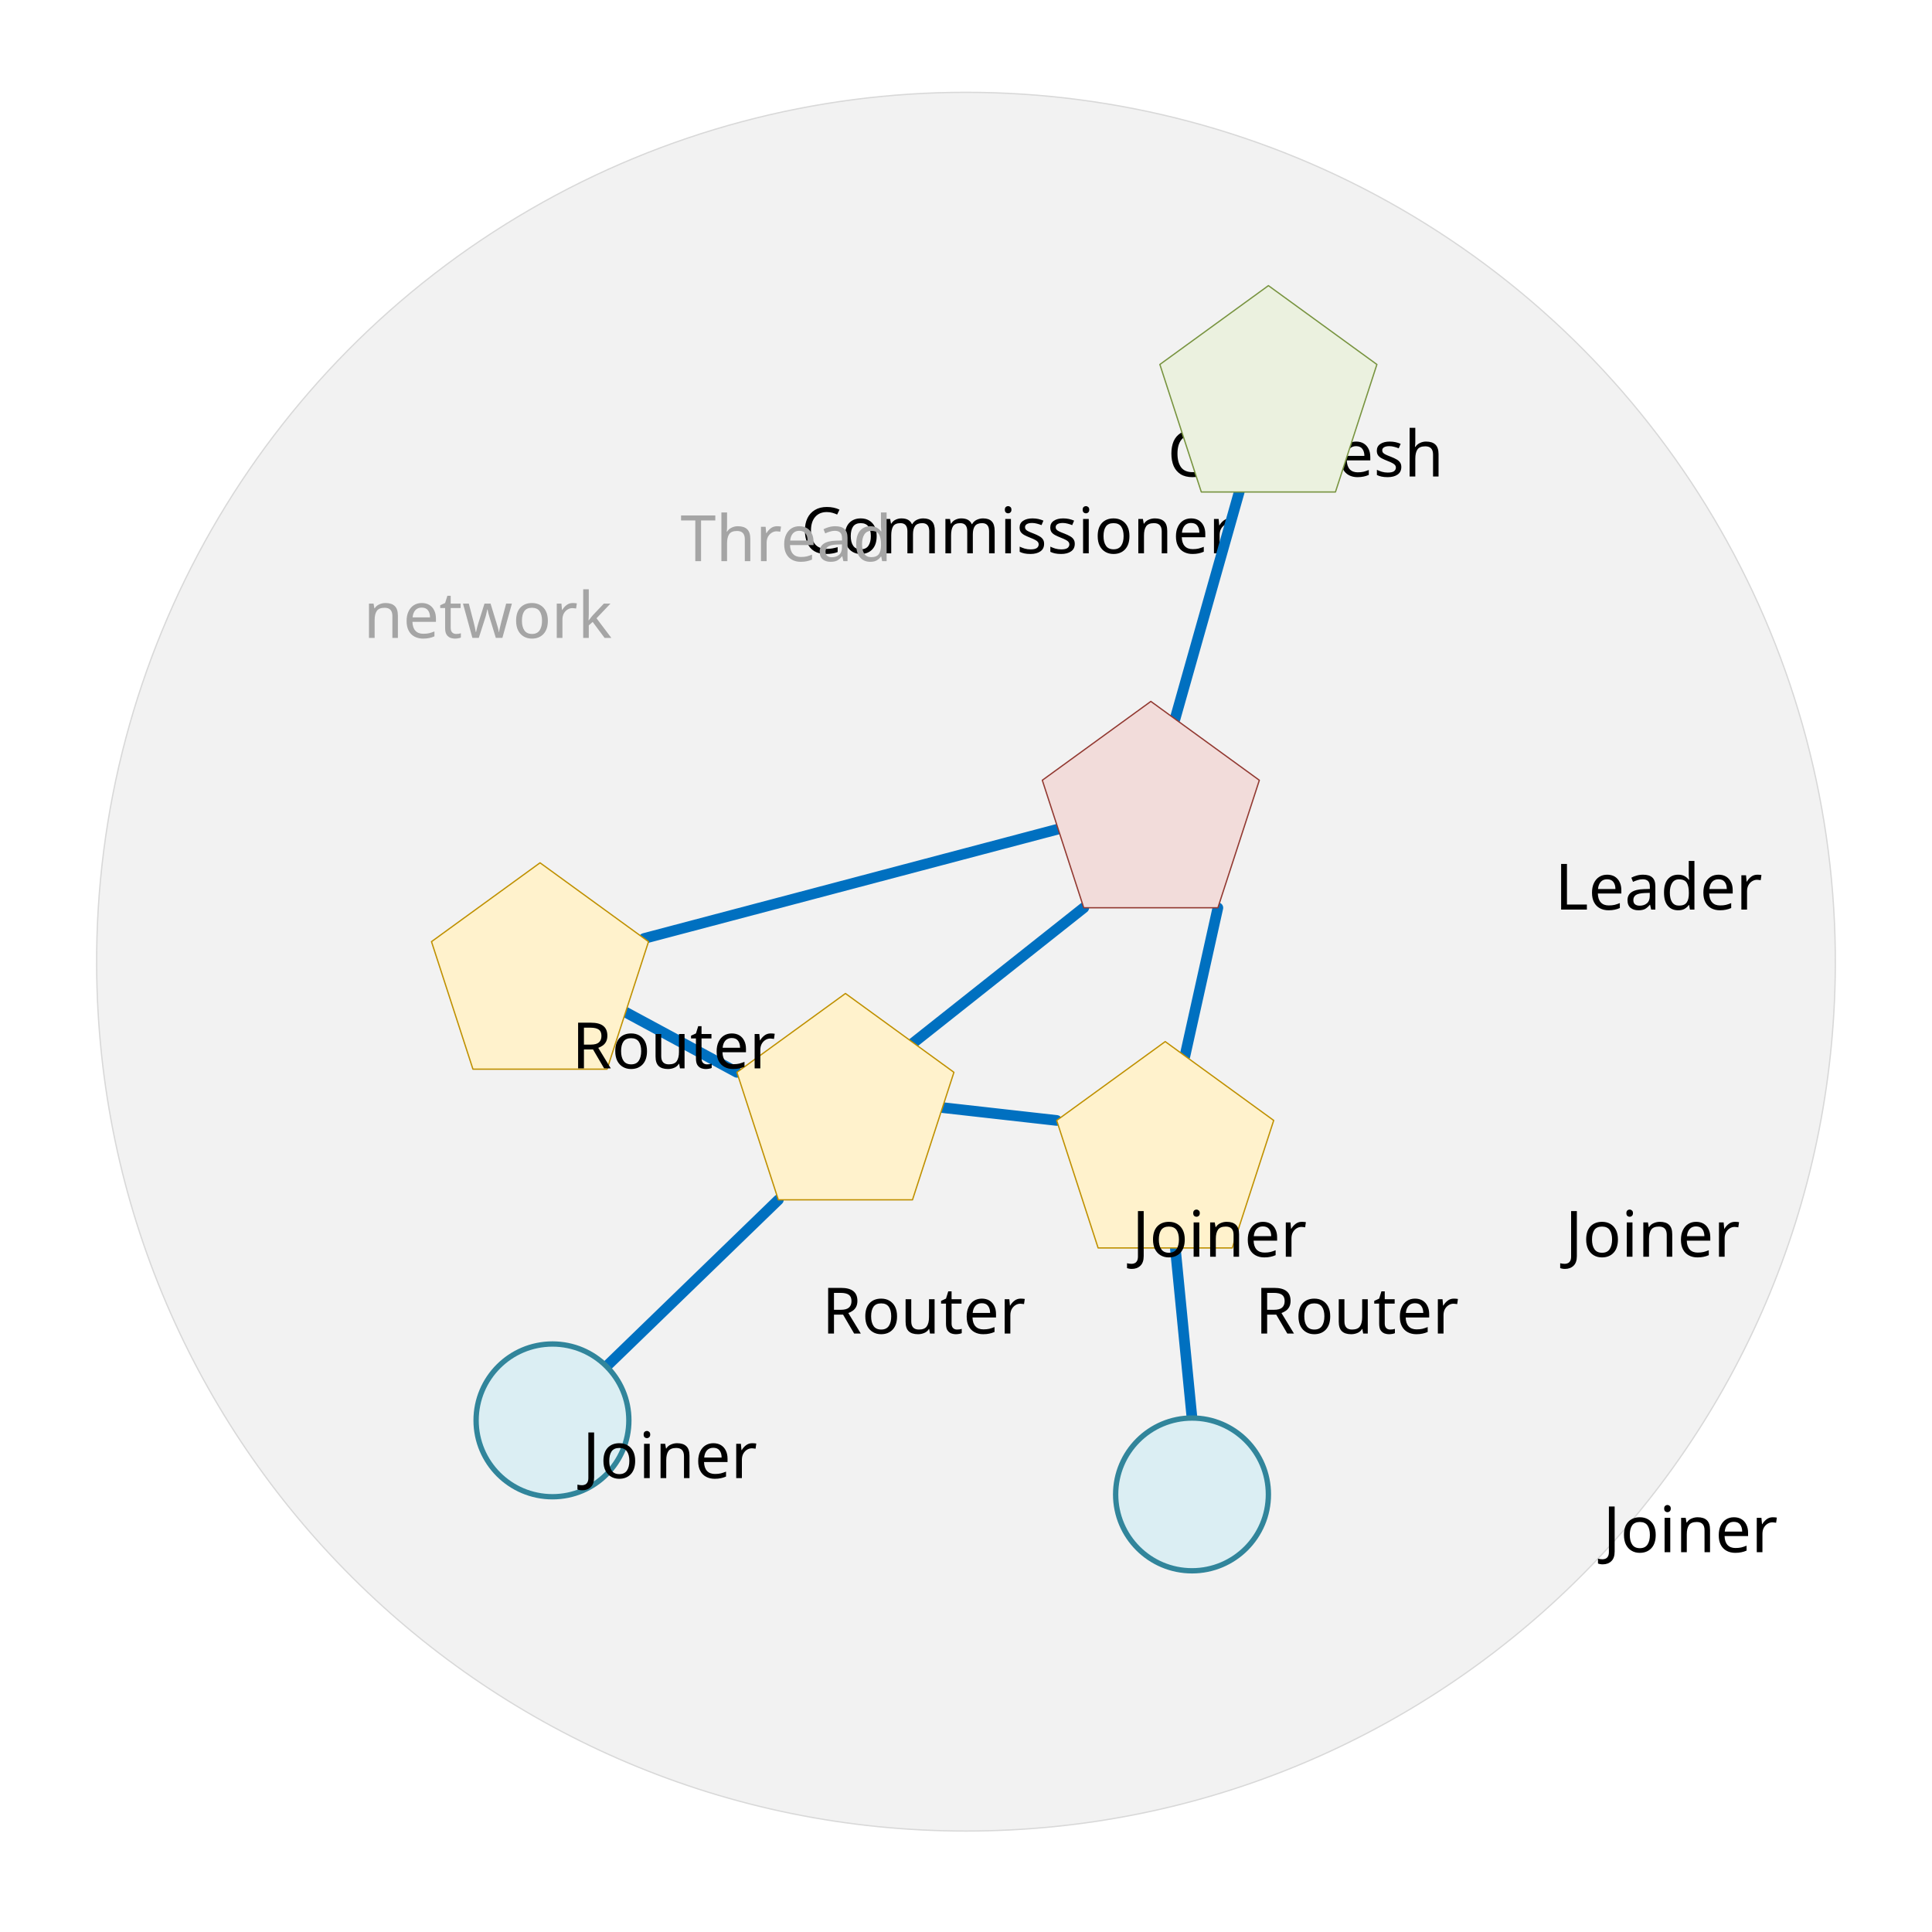
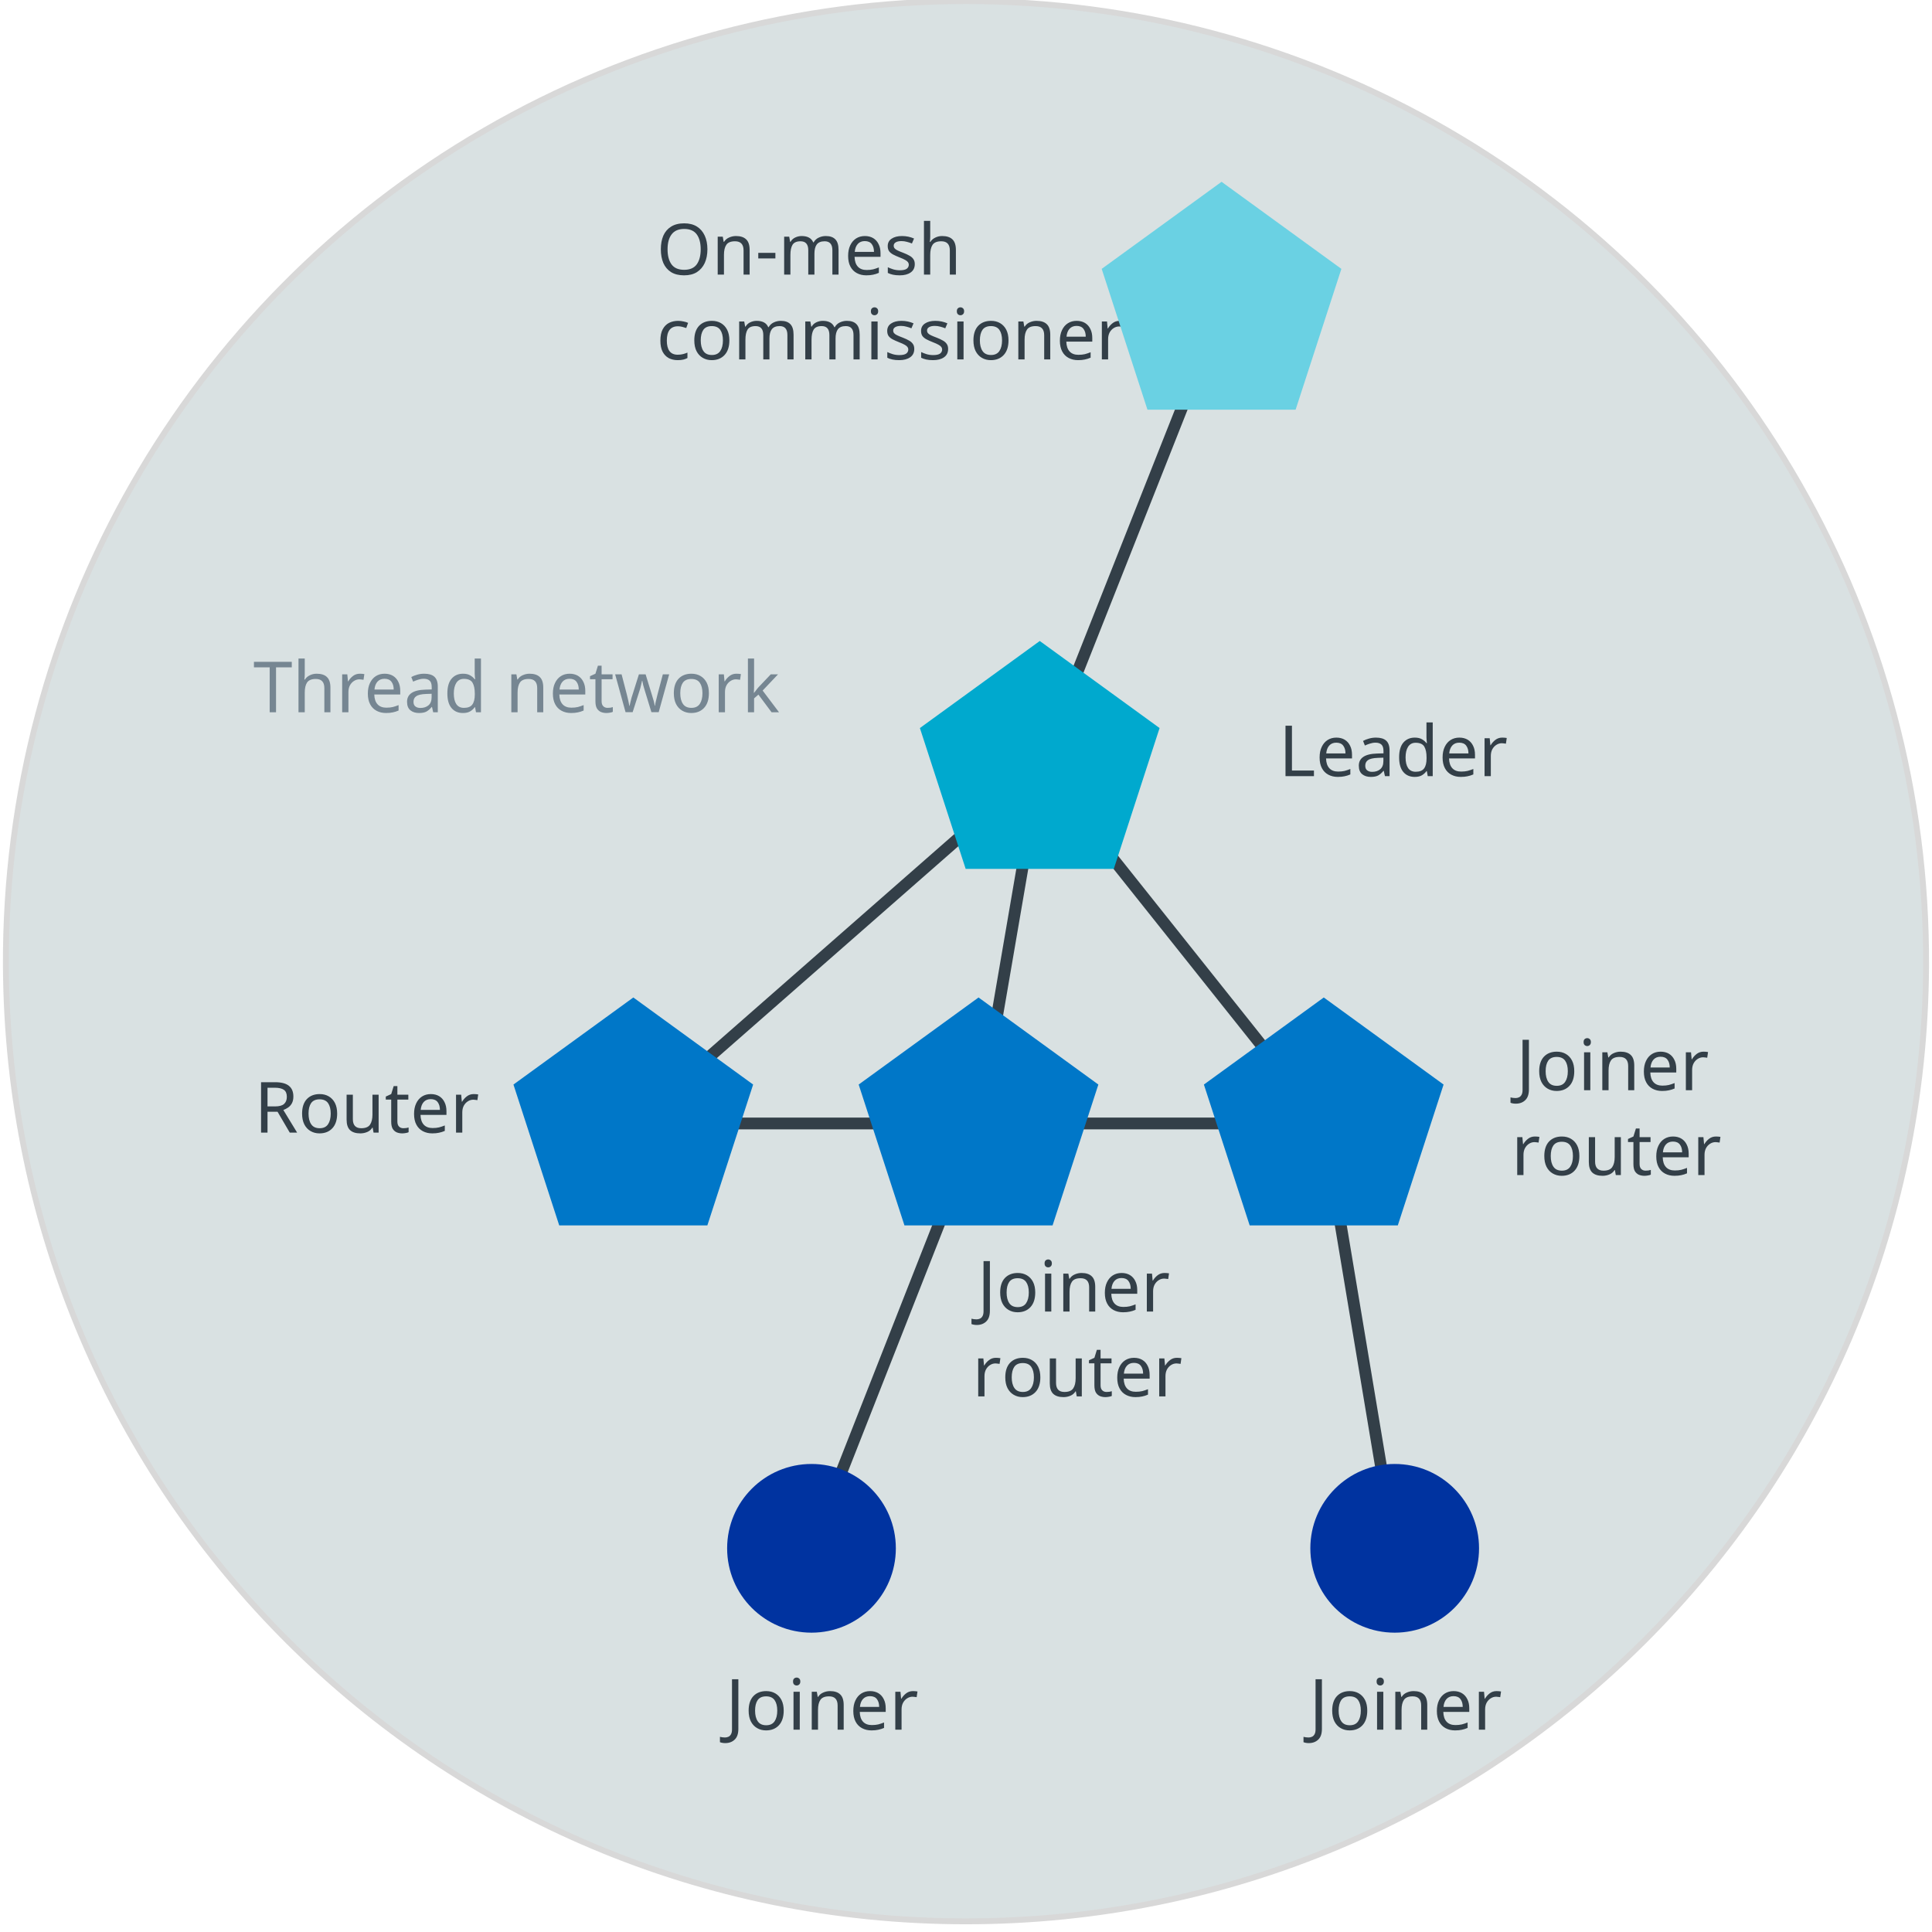
- <svg xmlns="http://www.w3.org/2000/svg" xmlns:ns1="http://schemas.microsoft.com/visio/2003/SVGExtensions/" width="5.031in" height="5.031in" viewBox="0 0 362.224 362.224" xml:space="preserve" color-interpolation-filters="sRGB" class="st11">
-   <ns1:documentProperties ns1:langID="1033" ns1:metric="true" ns1:viewMarkup="false">
-     <ns1:userDefs>
-       <ns1:ud ns1:nameU="msvNoAutoConnect" ns1:val="VT0(1):26" />
-     </ns1:userDefs>
-   </ns1:documentProperties>
+ <svg xmlns="http://www.w3.org/2000/svg" width="4.555in" height="4.555in" viewBox="0 0 327.984 327.984" xml:space="preserve" color-interpolation-filters="sRGB" class="st11">
  <style type="text/css">
	
- 		.st1 {fill:#f2f2f2;stroke:#d8d8d8;stroke-linecap:round;stroke-linejoin:round;stroke-width:0.24}
- 		.st2 {stroke:#0070c0;stroke-linecap:round;stroke-linejoin:round;stroke-width:2}
- 		.st3 {fill:#dbeef3;stroke:#31859b;stroke-linecap:round;stroke-linejoin:round;stroke-width:1}
- 		.st4 {fill:none;stroke:none;stroke-linecap:round;stroke-linejoin:round;stroke-width:0.75}
- 		.st5 {fill:#000000;font-family:Calibri;font-size:1em}
- 		.st6 {font-size:1em}
- 		.st7 {fill:#f2dcda;stroke:#923931;stroke-linecap:round;stroke-linejoin:round;stroke-width:0.24}
- 		.st8 {fill:#fff2cc;stroke:#bf9000;stroke-linecap:round;stroke-linejoin:round;stroke-width:0.24}
- 		.st9 {fill:#ebf1df;stroke:#789440;stroke-linecap:round;stroke-linejoin:round;stroke-width:0.24}
- 		.st10 {fill:#a5a5a5;font-family:Calibri;font-size:1em}
+ 		.st1 {fill:#d9e1e2;stroke:#d8d8d8;stroke-width:1}
+ 		.st2 {stroke:#333f48;stroke-linecap:butt;stroke-width:2}
+ 		.st3 {fill:none;stroke:none;stroke-width:1}
+ 		.st4 {fill:#768692;font-family:Calibri;font-size:1em}
+ 		.st5 {fill:#0033a0;stroke:none;stroke-width:1}
+ 		.st6 {fill:#333f48;font-family:Calibri;font-size:1em}
+ 		.st7 {fill:#0077c8;stroke:none;stroke-width:1}
+ 		.st8 {font-size:1em}
+ 		.st9 {fill:#00a9ce;stroke:none;stroke-width:1}
+ 		.st10 {fill:#6ad1e3;stroke:none;stroke-width:1}
		.st11 {fill:none;fill-rule:evenodd;font-size:12px;overflow:visible;stroke-linecap:square;stroke-miterlimit:3}
	
	</style>
-   <g ns1:mID="0" ns1:index="1" ns1:groupContext="foregroundPage">
-     <ns1:pageProperties ns1:drawingScale="0.0393701" ns1:pageScale="0.0393701" ns1:drawingUnits="24" ns1:shadowOffsetX="8.50394" ns1:shadowOffsetY="-8.50394" />
-     <ns1:layer ns1:name="Connector" ns1:index="0" />
-     <g id="shape66-1" ns1:mID="66" ns1:groupContext="shape" transform="translate(18.12,-18.12)">
-       <ns1:userDefs>
-         <ns1:ud ns1:nameU="visVersion" ns1:val="VT0(15):26" />
-       </ns1:userDefs>
-       <path d="M0 199.23 A162.992 162.992 0 1 1 325.98 199.23 A162.992 162.992 0 0 1 0 199.23 Z" class="st1" />
+   <g>
+     <g id="shape1415-1" transform="translate(1,-1)">
+       <path d="M0 164.99 A162.992 162.992 0 1 1 325.98 164.99 A162.992 162.992 0 0 1 0 164.99 Z" class="st1" />
    </g>
-     <g id="shape61-3" ns1:mID="61" ns1:groupContext="shape" ns1:layerMember="0" transform="translate(145.934,-137.267)">
-       <path d="M0 362.22 L-32.23 393.44" class="st2" />
+     <g id="shape1416-3" transform="translate(166.126,-137.26)">
+       <path d="M0 327.98 L-28.37 400.1" class="st2" />
    </g>
-     <g id="shape53-6" ns1:mID="53" ns1:groupContext="shape" ns1:layerMember="0" transform="translate(117.29,-173.902)">
-       <path d="M0 363.68 L20.87 374.95" class="st2" />
+     <g id="shape1417-6" transform="translate(107.52,-130.174)">
+       <path d="M0 320.9 L58.61 320.9" class="st2" />
    </g>
-     <g id="shape55-9" ns1:mID="55" ns1:groupContext="shape" ns1:layerMember="0" transform="translate(120.773,-186.272)">
-       <path d="M0 362.22 L77.63 341.71" class="st2" />
+     <g id="shape1418-9" transform="translate(107.52,-137.26)">
+       <path d="M0 327.98 L69 267.46" class="st2" />
    </g>
-     <g id="shape56-12" ns1:mID="56" ns1:groupContext="shape" ns1:layerMember="0" transform="translate(203.194,-192.026)">
-       <path d="M0 362.22 L-31.95 387.54" class="st2" />
+     <g id="shape1419-12" transform="translate(178.409,-197.78)">
+       <path d="M-1.89 327.98 L-12.28 388.5" class="st2" />
    </g>
-     <g id="shape57-15" ns1:mID="57" ns1:groupContext="shape" ns1:layerMember="0" transform="translate(218.163,-164.248)">
-       <path d="M4 362.22 L10.17 334.45" class="st2" />
+     <g id="shape1420-15" transform="translate(224.732,-137.26)">
+       <path d="M0 327.98 L-48.21 267.46" class="st2" />
    </g>
-     <g id="shape54-18" ns1:mID="54" ns1:groupContext="shape" ns1:layerMember="0" transform="translate(176.699,-160.45)">
-       <path d="M0 368.11 L21.42 370.52" class="st2" />
+     <g id="shape1421-18" transform="translate(166.126,-144.347)">
+       <path d="M0 335.07 L58.61 335.07" class="st2" />
    </g>
-     <g id="shape62-21" ns1:mID="62" ns1:groupContext="shape" ns1:layerMember="0" transform="translate(214.835,-128.246)">
-       <path d="M5.52 362.22 L8.65 394.11" class="st2" />
+     <g id="shape1422-21" transform="translate(223.663,-137.26)">
+       <path d="M1.07 327.98 L13.1 400.1" class="st2" />
    </g>
-     <g id="shape29-24" ns1:mID="29" ns1:groupContext="shape" transform="translate(209.168,-67.7263)">
-       <ns1:userDefs>
-         <ns1:ud ns1:nameU="visVersion" ns1:val="VT0(15):26" />
-       </ns1:userDefs>
-       <path d="M0 347.91 A14.319 14.319 0 1 1 28.64 347.91 A14.319 14.319 0 0 1 0 347.91 Z" class="st3" />
+     <g id="shape1427-24" transform="translate(176.52,-197.78)">
+       <path d="M0 327.98 L30.86 250.03" class="st2" />
    </g>
-     <g id="shape33-26" ns1:mID="33" ns1:groupContext="shape" transform="translate(223.632,-188.199)">
-       <ns1:textBlock ns1:margins="rect(4,4,4,4)" ns1:tabSpace="42.5197" />
-       <ns1:textRect cx="28.346" cy="355.138" width="56.7" height="14.173" />
-       <rect x="0" y="348.051" width="56.693" height="14.173" class="st4" />
-       <text x="11.74" y="358.74" class="st5" ns1:langID="1033">
-         <ns1:paragraph ns1:horizAlign="1" />
-         <ns1:tabList />Leader</text>
+     <g id="shape1438-27" transform="translate(33.1261,-202.159)">
+       <rect x="0" y="310.976" width="97.631" height="17.008" class="st3" />
+       <text x="9.86" y="323.08" class="st4">Thread network</text>
    </g>
-     <g id="shape37-29" ns1:mID="37" ns1:groupContext="shape" transform="translate(230.718,-67.7263)">
-       <ns1:textBlock ns1:margins="rect(4,4,4,4)" ns1:tabSpace="42.5197" />
-       <ns1:textRect cx="28.346" cy="355.138" width="56.7" height="14.173" />
-       <rect x="0" y="348.051" width="56.693" height="14.173" class="st4" />
-       <text x="13.66" y="358.74" class="st5" ns1:langID="1033">
-         <ns1:paragraph ns1:horizAlign="1" />
-         <ns1:tabList />Joiner</text>
+     <g id="group1439-30" transform="translate(208.565,-30.865)">
+       <g id="shape1423-31" transform="translate(13.8827,-19.9569)">
+         <path d="M0 313.67 A14.319 14.319 0 1 1 28.64 313.67 A14.319 14.319 0 0 1 0 313.67 Z" class="st5" />
+       </g>
+       <g id="shape1425-33">
+         <rect x="0" y="313.811" width="56.693" height="14.173" class="st3" />
+         <text x="13.66" y="324.5" class="st6">Joiner</text>
+       </g>
    </g>
-     <g id="shape41-32" ns1:mID="41" ns1:groupContext="shape" transform="translate(141.732,-257.953)">
-       <ns1:textBlock ns1:margins="rect(4,4,4,4)" ns1:tabSpace="42.5197" />
-       <ns1:textRect cx="43.228" cy="350.886" width="86.46" height="22.677" />
-       <rect x="0" y="339.547" width="86.457" height="22.677" class="st4" />
-       <text x="20.99" y="347.29" class="st5" ns1:langID="1033">
-         <ns1:paragraph ns1:horizAlign="1" />
-         <ns1:tabList />On-mesh <tspan x="8.44" dy="1.2em" class="st6">Commissioner</tspan>
-       </text>
+     <g id="group1440-36" transform="translate(109.498,-30.865)">
+       <g id="shape1432-37" transform="translate(13.9434,-19.9569)">
+         <path d="M0 313.67 A14.319 14.319 0 1 1 28.64 313.67 A14.319 14.319 0 0 1 0 313.67 Z" class="st5" />
+       </g>
+       <g id="shape1434-39">
+         <rect x="0" y="313.811" width="56.693" height="14.173" class="st3" />
+         <text x="13.66" y="324.5" class="st6">Joiner</text>
+       </g>
    </g>
-     <g id="shape69-36" ns1:mID="69" ns1:groupContext="shape" ns1:layerMember="0" transform="translate(219.233,-227.422)">
-       <path d="M1.07 362.22 L13.1 319.67" class="st2" />
+     <g id="group1441-42" transform="translate(145.425,-93.2272)">
+       <g id="shape1430-43" transform="translate(1.34646,-26.7267)">
+         <path d="M19.35 289.29 L-1 304.07 L6.77 327.98 L31.92 327.98 L39.69 304.07 L19.35 289.29 Z" class="st7" />
+       </g>
+       <g id="shape1435-45" transform="translate(6.77437,0)">
+         <rect x="0" y="310.976" width="56.693" height="17.008" class="st3" />
+         <text x="13.66" y="315.88" class="st6">Joiner <tspan x="12.85" dy="1.2em" class="st8">r</tspan>outer</text>
+       </g>
    </g>
-     <g id="shape44-39" ns1:mID="44" ns1:groupContext="shape" transform="translate(196.419,-192.026)">
-       <ns1:userDefs>
-         <ns1:ud ns1:nameU="visVersion" ns1:val="VT0(15):26" />
-       </ns1:userDefs>
-       <path d="M19.35 323.53 L-1 338.31 L6.77 362.22 L31.92 362.22 L39.69 338.31 L19.35 323.53 Z" class="st7" />
+     <g id="group1442-49" transform="translate(205.378,-119.954)">
+       <g id="shape1429-50">
+         <path d="M19.35 289.29 L-1 304.07 L6.77 327.98 L31.92 327.98 L39.69 304.07 L19.35 289.29 Z" class="st7" />
+       </g>
+       <g id="shape1433-52" transform="translate(42.2074,-10.8425)">
+         <rect x="0" y="310.976" width="48.926" height="17.008" class="st3" />
+         <text x="9.78" y="315.88" class="st6">Joiner <tspan x="8.97" dy="1.2em" class="st8">r</tspan>outer</text>
+       </g>
    </g>
-     <g id="shape45-41" ns1:mID="45" ns1:groupContext="shape" transform="translate(199.112,-128.246)">
-       <ns1:userDefs>
-         <ns1:ud ns1:nameU="visVersion" ns1:val="VT0(15):26" />
-       </ns1:userDefs>
-       <path d="M19.35 323.53 L-1 338.31 L6.77 362.22 L31.92 362.22 L39.69 338.31 L19.35 323.53 Z" class="st8" />
+     <g id="group1443-56" transform="translate(31.4724,-119.954)">
+       <g id="shape1431-57" transform="translate(56.6929,0)">
+         <path d="M19.35 289.29 L-1 304.07 L6.77 327.98 L31.92 327.98 L39.69 304.07 L19.35 289.29 Z" class="st7" />
+       </g>
+       <g id="shape1436-59" transform="translate(-7.99361E-15,-10.8425)">
+         <rect x="0" y="310.976" width="56.693" height="17.008" class="st3" />
+         <text x="11.69" y="323.08" class="st6">Router</text>
+       </g>
    </g>
-     <g id="shape46-43" ns1:mID="46" ns1:groupContext="shape" transform="translate(139.159,-137.267)">
-       <ns1:userDefs>
-         <ns1:ud ns1:nameU="visVersion" ns1:val="VT0(15):26" />
-       </ns1:userDefs>
-       <path d="M19.35 323.53 L-1 338.31 L6.77 362.22 L31.92 362.22 L39.69 338.31 L19.35 323.53 Z" class="st8" />
+     <g id="group1444-62" transform="translate(157.165,-180.474)">
+       <g id="shape1424-63" transform="translate(51.9621,-12.2598)">
+         <rect x="0" y="313.811" width="49.117" height="14.173" class="st3" />
+         <text x="7.95" y="324.5" class="st6">Leader</text>
+       </g>
+       <g id="shape1428-66">
+         <path d="M19.35 289.29 L-1 304.07 L6.77 327.98 L31.92 327.98 L39.69 304.07 L19.35 289.29 Z" class="st9" />
+       </g>
    </g>
-     <g id="shape47-45" ns1:mID="47" ns1:groupContext="shape" transform="translate(81.8995,-161.766)">
-       <ns1:userDefs>
-         <ns1:ud ns1:nameU="visVersion" ns1:val="VT0(15):26" />
-       </ns1:userDefs>
-       <path d="M19.35 323.53 L-1 338.31 L6.77 362.22 L31.92 362.22 L39.69 338.31 L19.35 323.53 Z" class="st8" />
-     </g>
-     <g id="shape49-47" ns1:mID="49" ns1:groupContext="shape" transform="translate(89.2625,-81.609)">
-       <ns1:userDefs>
-         <ns1:ud ns1:nameU="visVersion" ns1:val="VT0(15):26" />
-       </ns1:userDefs>
-       <path d="M0 347.91 A14.319 14.319 0 1 1 28.64 347.91 A14.319 14.319 0 0 1 0 347.91 Z" class="st3" />
-     </g>
-     <g id="shape51-49" ns1:mID="51" ns1:groupContext="shape" transform="translate(223.632,-114.498)">
-       <ns1:textBlock ns1:margins="rect(4,4,4,4)" ns1:tabSpace="42.5197" />
-       <ns1:textRect cx="28.346" cy="353.72" width="56.7" height="17.008" />
-       <rect x="0" y="345.216" width="56.693" height="17.008" class="st4" />
-       <text x="13.66" y="350.12" class="st5" ns1:langID="1033">
-         <ns1:paragraph ns1:horizAlign="1" />
-         <ns1:tabList />Joiner <tspan x="11.69" dy="1.2em" class="st6">Router</tspan>
-       </text>
-     </g>
-     <g id="shape60-53" ns1:mID="60" ns1:groupContext="shape" transform="translate(39.3798,-81.609)">
-       <ns1:textBlock ns1:margins="rect(4,4,4,4)" ns1:tabSpace="42.5197" />
-       <ns1:textRect cx="28.346" cy="355.138" width="56.7" height="14.173" />
-       <rect x="0" y="348.051" width="56.693" height="14.173" class="st4" />
-       <text x="13.66" y="358.74" class="st5" ns1:langID="1033">
-         <ns1:paragraph ns1:horizAlign="1" />
-         <ns1:tabList />Joiner</text>
-     </g>
-     <g id="shape63-56" ns1:mID="63" ns1:groupContext="shape" transform="translate(142.419,-114.498)">
-       <ns1:textBlock ns1:margins="rect(4,4,4,4)" ns1:tabSpace="42.5197" />
-       <ns1:textRect cx="28.346" cy="353.72" width="56.7" height="17.008" />
-       <rect x="0" y="345.216" width="56.693" height="17.008" class="st4" />
-       <text x="13.66" y="350.12" class="st5" ns1:langID="1033">
-         <ns1:paragraph ns1:horizAlign="1" />
-         <ns1:tabList />Joiner <tspan x="11.69" dy="1.2em" class="st6">Router</tspan>
-       </text>
-     </g>
-     <g id="shape64-60" ns1:mID="64" ns1:groupContext="shape" transform="translate(39.3798,-157.018)">
-       <ns1:textBlock ns1:margins="rect(4,4,4,4)" ns1:tabSpace="42.5197" />
-       <ns1:textRect cx="28.346" cy="353.72" width="56.7" height="17.008" />
-       <rect x="0" y="345.216" width="56.693" height="17.008" class="st4" />
-       <text x="11.69" y="357.32" class="st5" ns1:langID="1033">
-         <ns1:paragraph ns1:horizAlign="1" />
-         <ns1:tabList />Router</text>
-     </g>
-     <g id="shape67-63" ns1:mID="67" ns1:groupContext="shape" transform="translate(218.459,-269.978)">
-       <ns1:userDefs>
-         <ns1:ud ns1:nameU="visVersion" ns1:val="VT0(15):26" />
-       </ns1:userDefs>
-       <path d="M19.35 323.53 L-1 338.31 L6.77 362.22 L31.92 362.22 L39.69 338.31 L19.35 323.53 Z" class="st9" />
-     </g>
-     <g id="shape70-65" ns1:mID="70" ns1:groupContext="shape" transform="translate(56.6929,-237.543)">
-       <ns1:textBlock ns1:margins="rect(4,4,4,4)" ns1:tabSpace="42.5197" />
-       <ns1:textRect cx="31.89" cy="346.35" width="63.78" height="31.748" />
-       <rect x="0" y="330.476" width="63.779" height="31.748" class="st4" />
-       <text x="14.71" y="342.75" class="st10" ns1:langID="1033">
-         <ns1:paragraph ns1:horizAlign="1" />
-         <ns1:tabList />Thread<ns1:lf />
-         <tspan x="11.47" dy="1.2em" class="st6">network</tspan>
-       </text>
+     <g id="group1446-68" transform="translate(107.453,-258.426)">
+       <g id="shape1426-69" transform="translate(0,-8.00787)">
+         <rect x="0" y="305.307" width="86.457" height="22.677" class="st3" />
+         <text x="4" y="313.05" class="st6">On-mesh <tspan x="4" dy="1.2em" class="st8">c</tspan>ommissioner</text>
+       </g>
+       <g id="shape1437-73" transform="translate(80.5748,0)">
+         <path d="M19.35 289.29 L-1 304.07 L6.77 327.98 L31.92 327.98 L39.69 304.07 L19.35 289.29 Z" class="st10" />
+       </g>
    </g>
  </g>
</svg>
